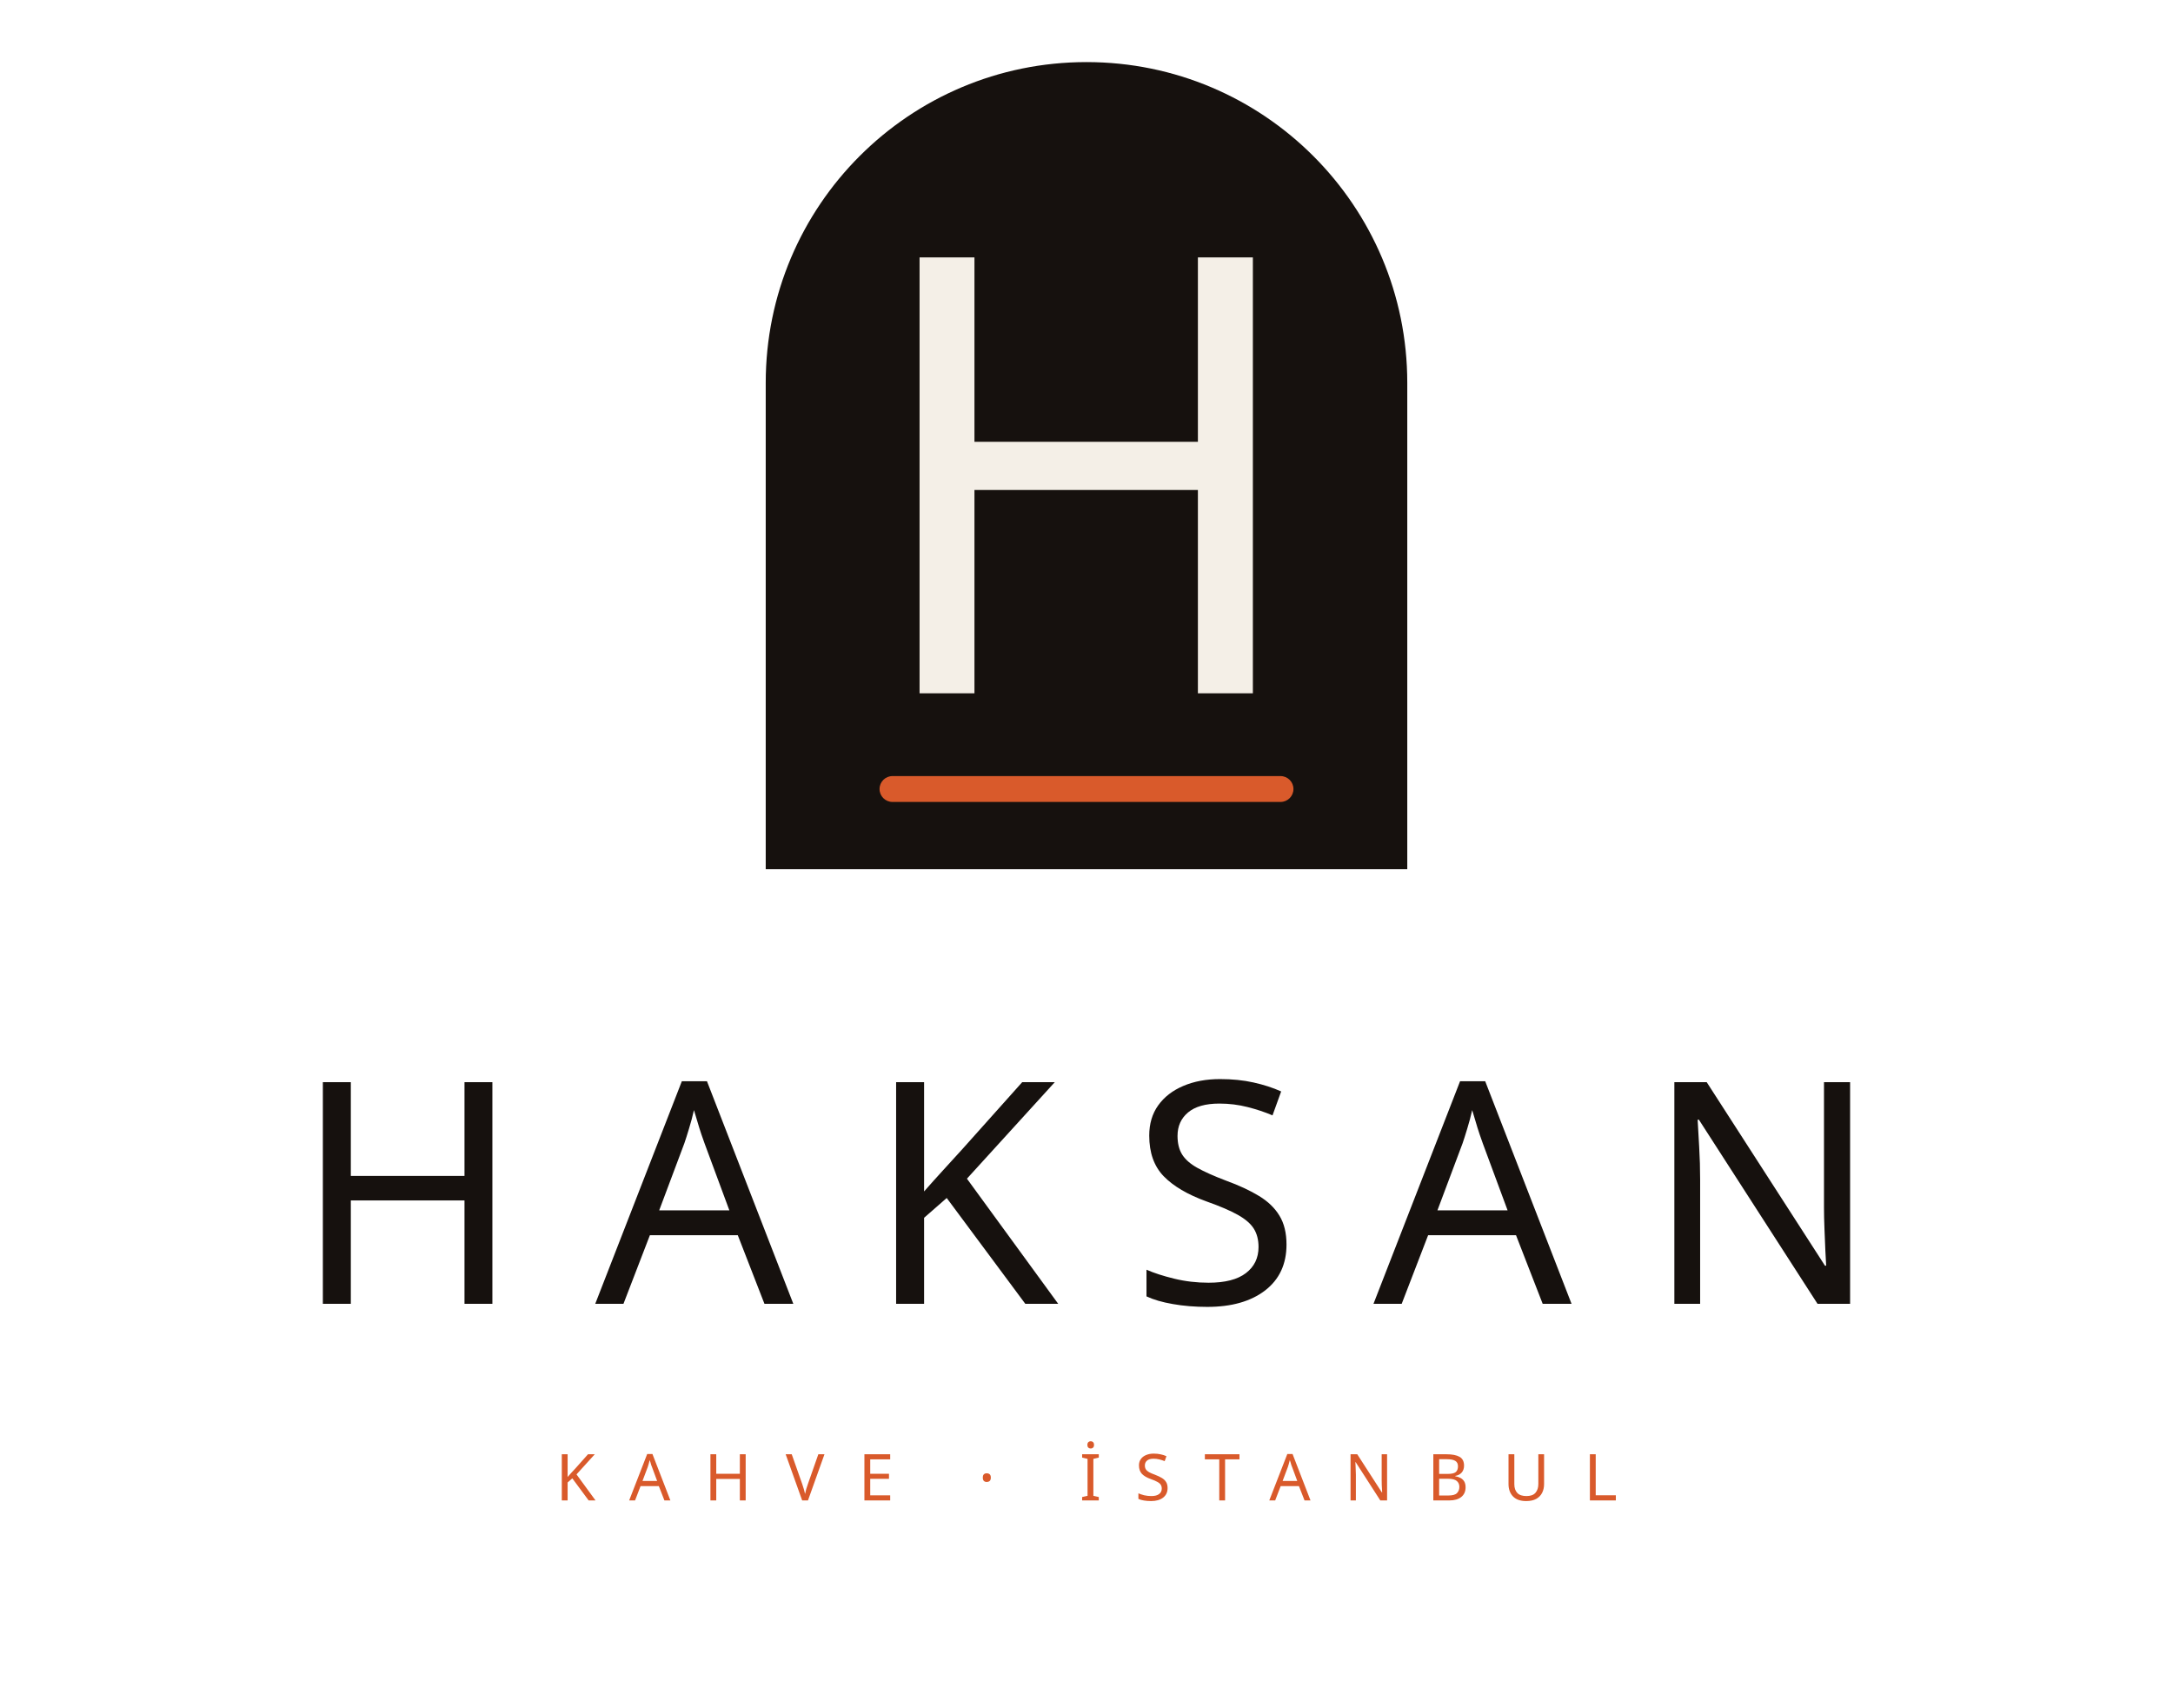
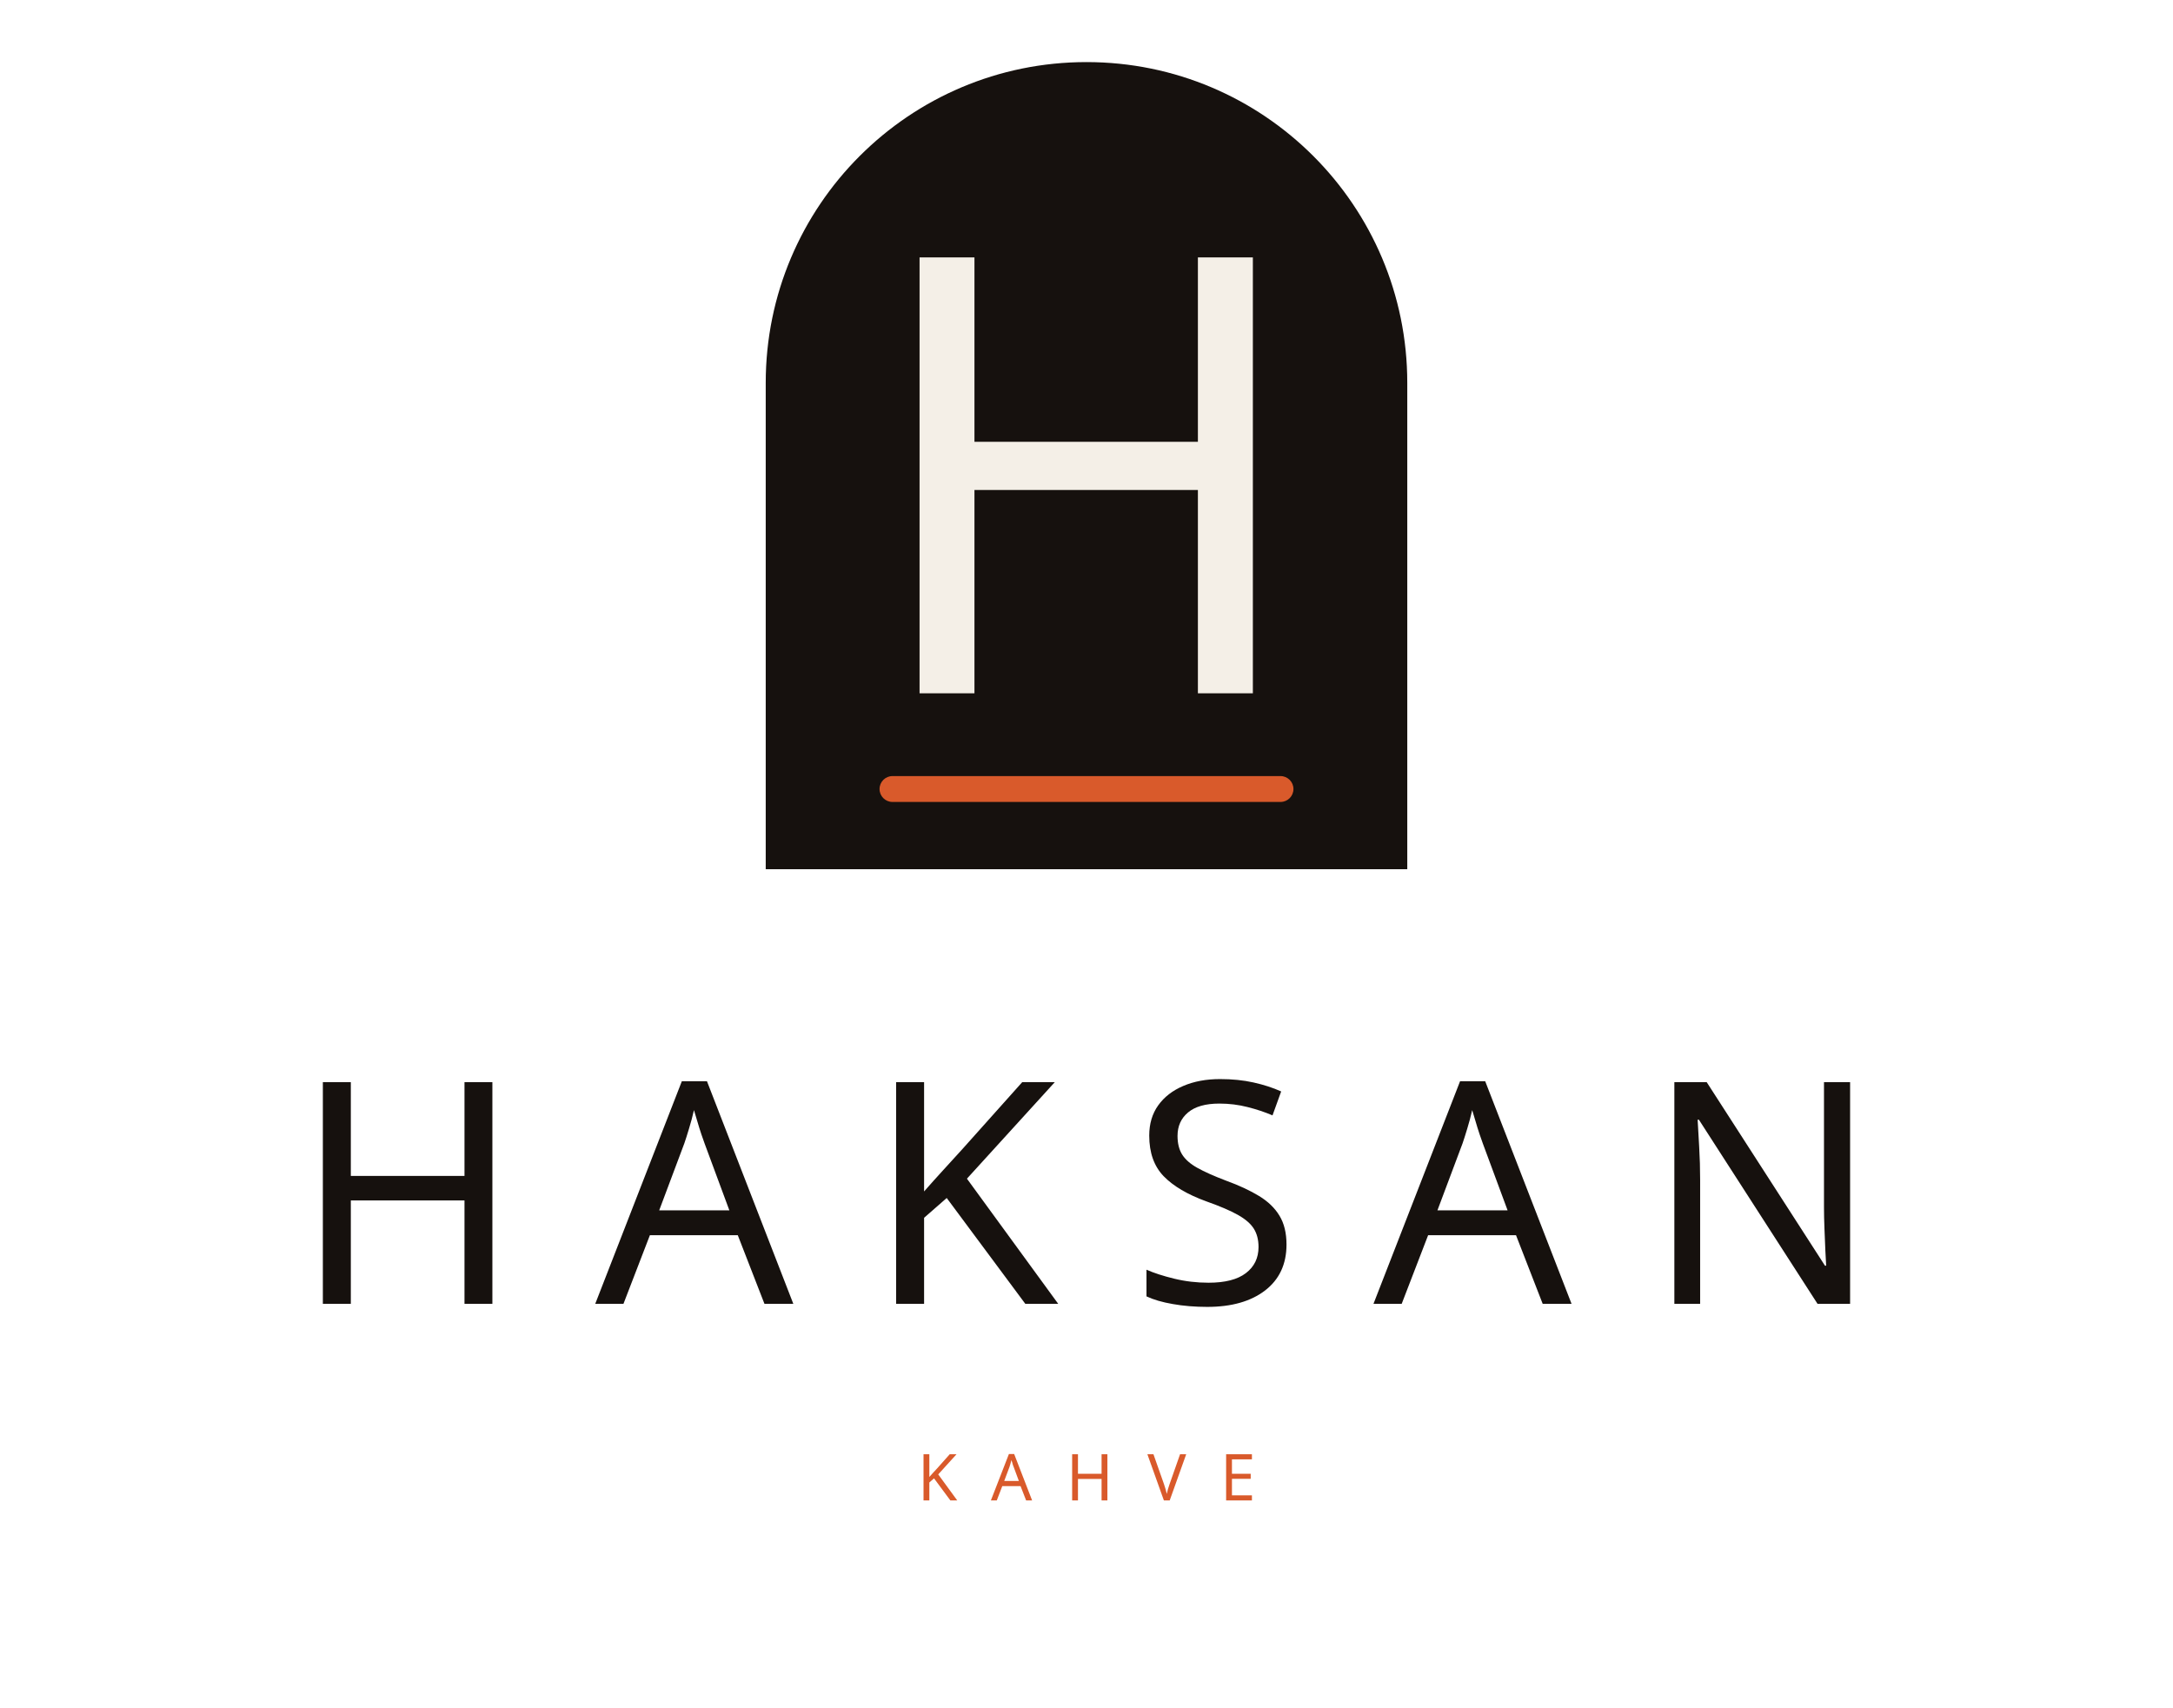
<svg xmlns="http://www.w3.org/2000/svg" viewBox="0 0 420 330">
  <g transform="translate(210 88)">
    <path d="M-62,80 V-14 A62,62 0 0 1 62,-14 V80 Z" fill="#16110E" />
    <text x="0" y="46" text-anchor="middle" font-family="Newsreader" font-weight="500" font-size="118" fill="#F4EFE7">H</text>
    <rect x="-40" y="62" width="80" height="5" rx="2.5" fill="#D95A2B" />
  </g>
  <text x="210" y="252" text-anchor="middle" font-family="Newsreader" font-weight="500" font-size="60" letter-spacing="14" fill="#16110E">HAKSAN</text>
-   <text x="210" y="290" text-anchor="middle" font-family="JetBrains Mono" font-weight="500" font-size="12.5" letter-spacing="6.5" fill="#D95A2B">KAHVE · İSTANBUL</text>
+   <text x="210" y="290" text-anchor="middle" font-family="JetBrains Mono" font-weight="500" font-size="12.5" letter-spacing="6.5" fill="#D95A2B">KAHVE</text>
</svg>
